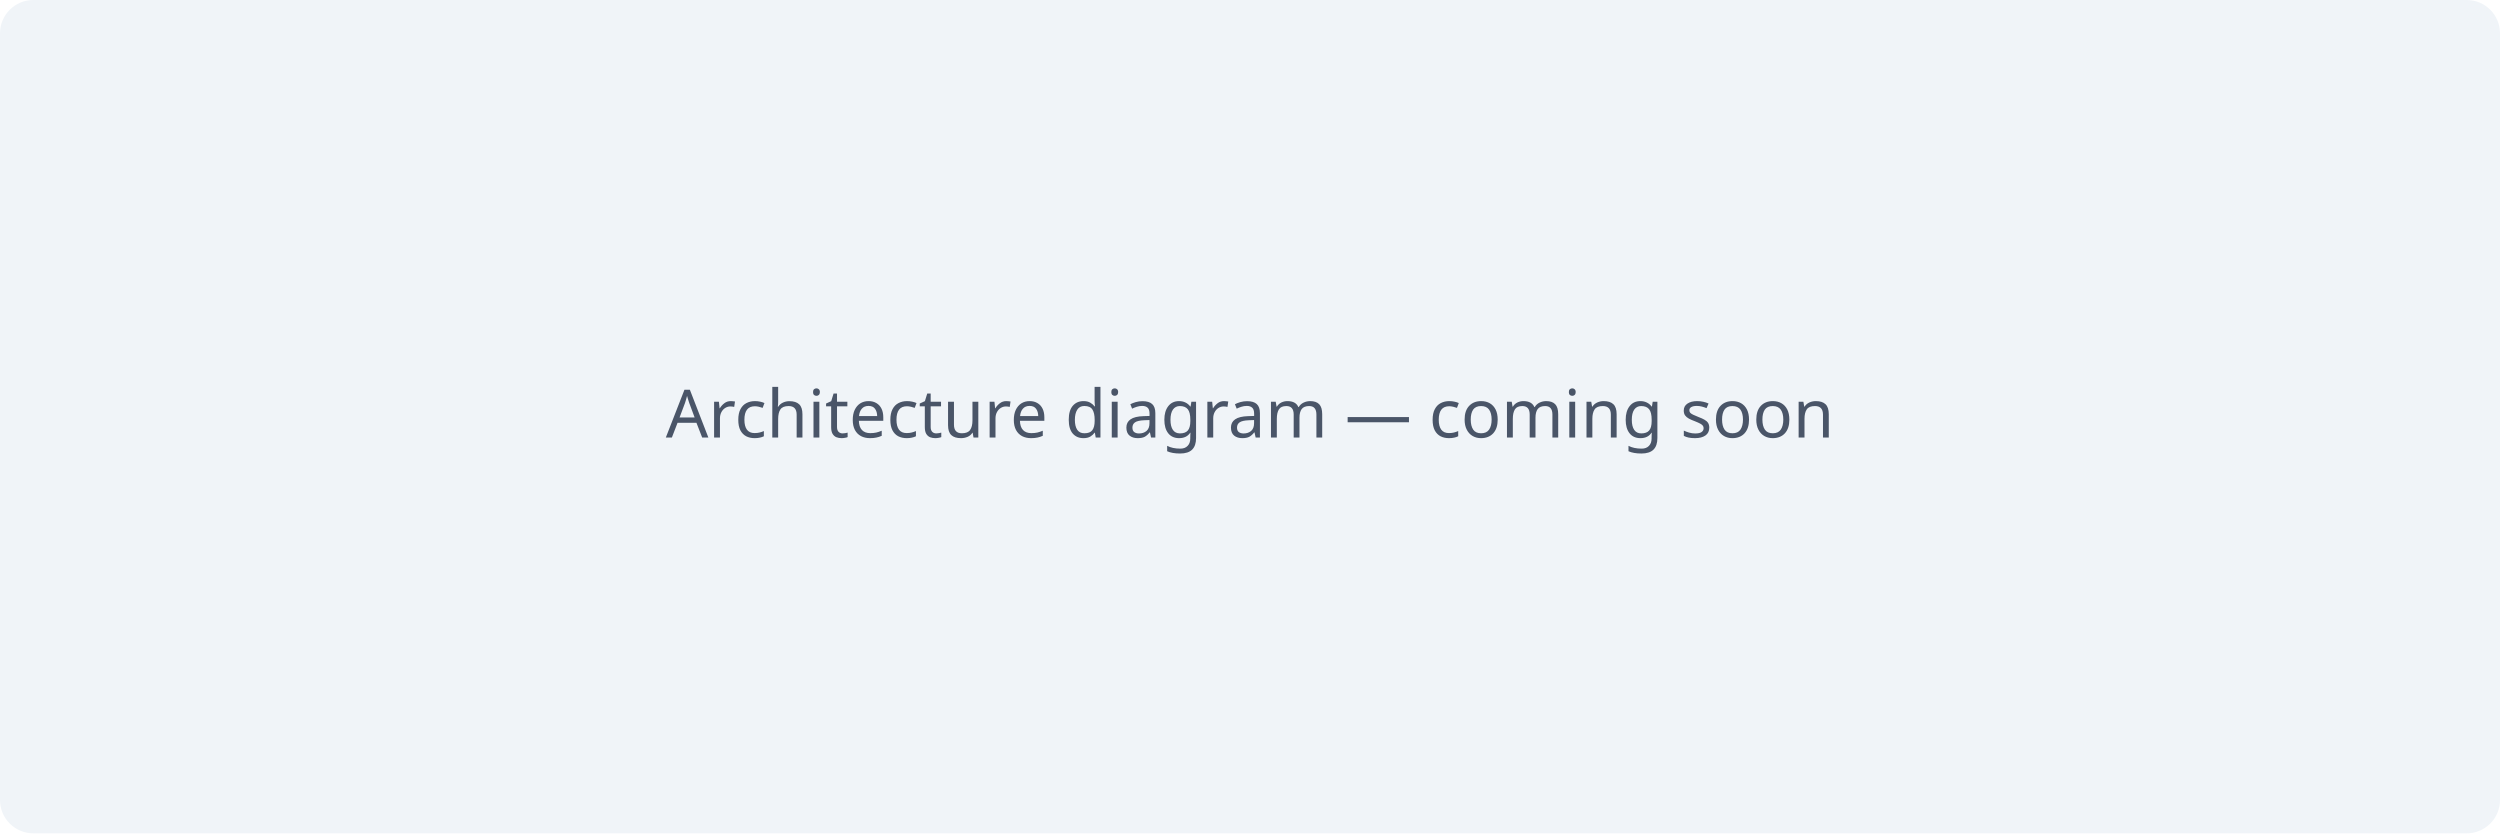
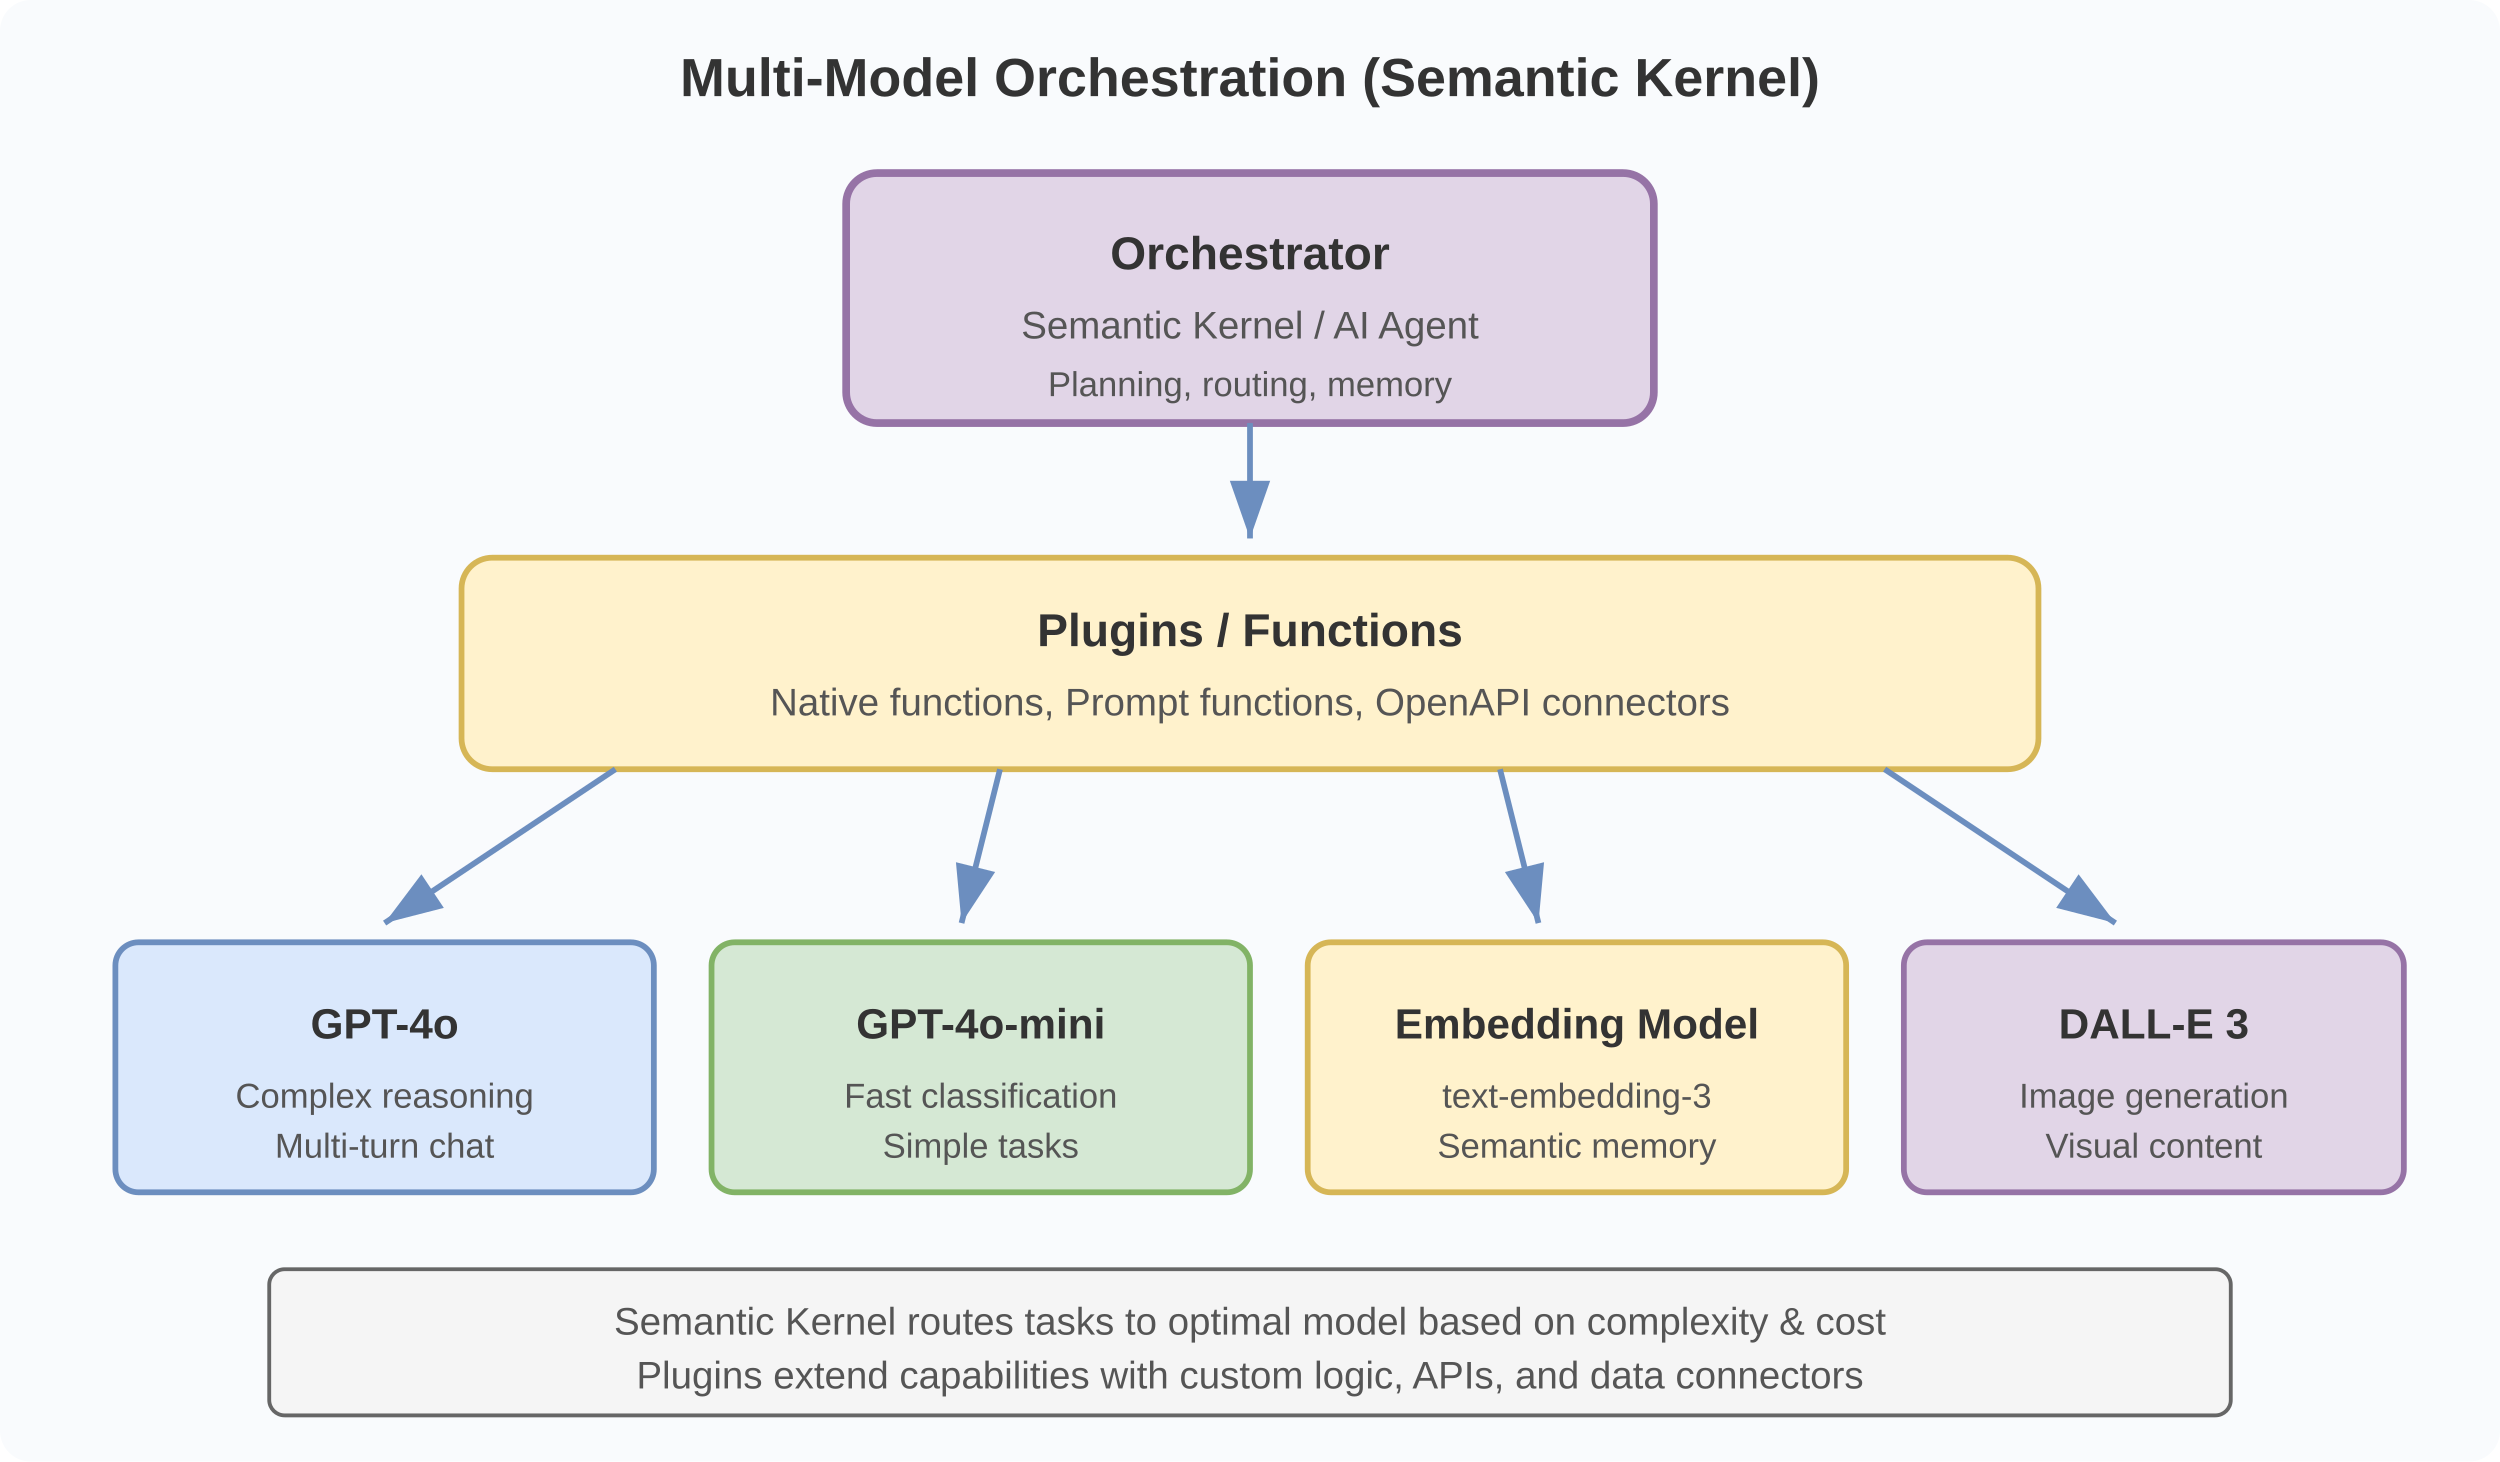
- <svg xmlns="http://www.w3.org/2000/svg" width="600" height="200" viewBox="0 0 600 200">
-   <rect width="600" height="200" fill="#f0f4f8" rx="8" />
-   <text x="300" y="105" text-anchor="middle" font-family="Segoe UI, sans-serif" font-size="16" fill="#4a5568">Architecture diagram — coming soon</text>
+ <svg xmlns="http://www.w3.org/2000/svg" width="650" height="380" viewBox="0 0 650 380">
+   <defs>
+     <marker id="arrow" markerWidth="10" markerHeight="7" refX="10" refY="3.5" orient="auto">
+       <polygon points="0 0, 10 3.5, 0 7" fill="#6c8ebf" />
+     </marker>
+   </defs>
+   <rect width="650" height="380" fill="#f9fbfd" rx="8" />
+   <text x="325" y="25" text-anchor="middle" font-family="Segoe UI, Arial, sans-serif" font-size="14" font-weight="bold" fill="#333">Multi-Model Orchestration (Semantic Kernel)</text>
+   <rect x="220" y="45" width="210" height="65" rx="8" fill="#e1d5e7" stroke="#9673a6" stroke-width="2" />
+   <text x="325" y="70" text-anchor="middle" font-family="Segoe UI, Arial, sans-serif" font-size="12" font-weight="bold" fill="#333">Orchestrator</text>
+   <text x="325" y="88" text-anchor="middle" font-family="Segoe UI, Arial, sans-serif" font-size="10" fill="#555">Semantic Kernel / AI Agent</text>
+   <text x="325" y="103" text-anchor="middle" font-family="Segoe UI, Arial, sans-serif" font-size="9" fill="#555">Planning, routing, memory</text>
+   <line x1="325" y1="110" x2="325" y2="140" stroke="#6c8ebf" stroke-width="1.5" marker-end="url(#arrow)" />
+   <rect x="120" y="145" width="410" height="55" rx="8" fill="#fff2cc" stroke="#d6b656" stroke-width="1.5" />
+   <text x="325" y="168" text-anchor="middle" font-family="Segoe UI, Arial, sans-serif" font-size="12" font-weight="bold" fill="#333">Plugins / Functions</text>
+   <text x="325" y="186" text-anchor="middle" font-family="Segoe UI, Arial, sans-serif" font-size="10" fill="#555">Native functions, Prompt functions, OpenAPI connectors</text>
+   <line x1="160" y1="200" x2="100" y2="240" stroke="#6c8ebf" stroke-width="1.5" marker-end="url(#arrow)" />
+   <line x1="260" y1="200" x2="250" y2="240" stroke="#6c8ebf" stroke-width="1.5" marker-end="url(#arrow)" />
+   <line x1="390" y1="200" x2="400" y2="240" stroke="#6c8ebf" stroke-width="1.5" marker-end="url(#arrow)" />
+   <line x1="490" y1="200" x2="550" y2="240" stroke="#6c8ebf" stroke-width="1.5" marker-end="url(#arrow)" />
+   <rect x="30" y="245" width="140" height="65" rx="6" fill="#dae8fc" stroke="#6c8ebf" stroke-width="1.5" />
+   <text x="100" y="270" text-anchor="middle" font-family="Segoe UI, Arial, sans-serif" font-size="11" font-weight="bold" fill="#333">GPT-4o</text>
+   <text x="100" y="288" text-anchor="middle" font-family="Segoe UI, Arial, sans-serif" font-size="9" fill="#555">Complex reasoning</text>
+   <text x="100" y="301" text-anchor="middle" font-family="Segoe UI, Arial, sans-serif" font-size="9" fill="#555">Multi-turn chat</text>
+   <rect x="185" y="245" width="140" height="65" rx="6" fill="#d5e8d4" stroke="#82b366" stroke-width="1.5" />
+   <text x="255" y="270" text-anchor="middle" font-family="Segoe UI, Arial, sans-serif" font-size="11" font-weight="bold" fill="#333">GPT-4o-mini</text>
+   <text x="255" y="288" text-anchor="middle" font-family="Segoe UI, Arial, sans-serif" font-size="9" fill="#555">Fast classification</text>
+   <text x="255" y="301" text-anchor="middle" font-family="Segoe UI, Arial, sans-serif" font-size="9" fill="#555">Simple tasks</text>
+   <rect x="340" y="245" width="140" height="65" rx="6" fill="#fff2cc" stroke="#d6b656" stroke-width="1.5" />
+   <text x="410" y="270" text-anchor="middle" font-family="Segoe UI, Arial, sans-serif" font-size="11" font-weight="bold" fill="#333">Embedding Model</text>
+   <text x="410" y="288" text-anchor="middle" font-family="Segoe UI, Arial, sans-serif" font-size="9" fill="#555">text-embedding-3</text>
+   <text x="410" y="301" text-anchor="middle" font-family="Segoe UI, Arial, sans-serif" font-size="9" fill="#555">Semantic memory</text>
+   <rect x="495" y="245" width="130" height="65" rx="6" fill="#e1d5e7" stroke="#9673a6" stroke-width="1.5" />
+   <text x="560" y="270" text-anchor="middle" font-family="Segoe UI, Arial, sans-serif" font-size="11" font-weight="bold" fill="#333">DALL-E 3</text>
+   <text x="560" y="288" text-anchor="middle" font-family="Segoe UI, Arial, sans-serif" font-size="9" fill="#555">Image generation</text>
+   <text x="560" y="301" text-anchor="middle" font-family="Segoe UI, Arial, sans-serif" font-size="9" fill="#555">Visual content</text>
+   <rect x="70" y="330" width="510" height="38" rx="4" fill="#f5f5f5" stroke="#666666" stroke-width="1" />
+   <text x="325" y="347" text-anchor="middle" font-family="Segoe UI, Arial, sans-serif" font-size="10" fill="#555">Semantic Kernel routes tasks to optimal model based on complexity &amp; cost</text>
+   <text x="325" y="361" text-anchor="middle" font-family="Segoe UI, Arial, sans-serif" font-size="10" fill="#555">Plugins extend capabilities with custom logic, APIs, and data connectors</text>
</svg>
